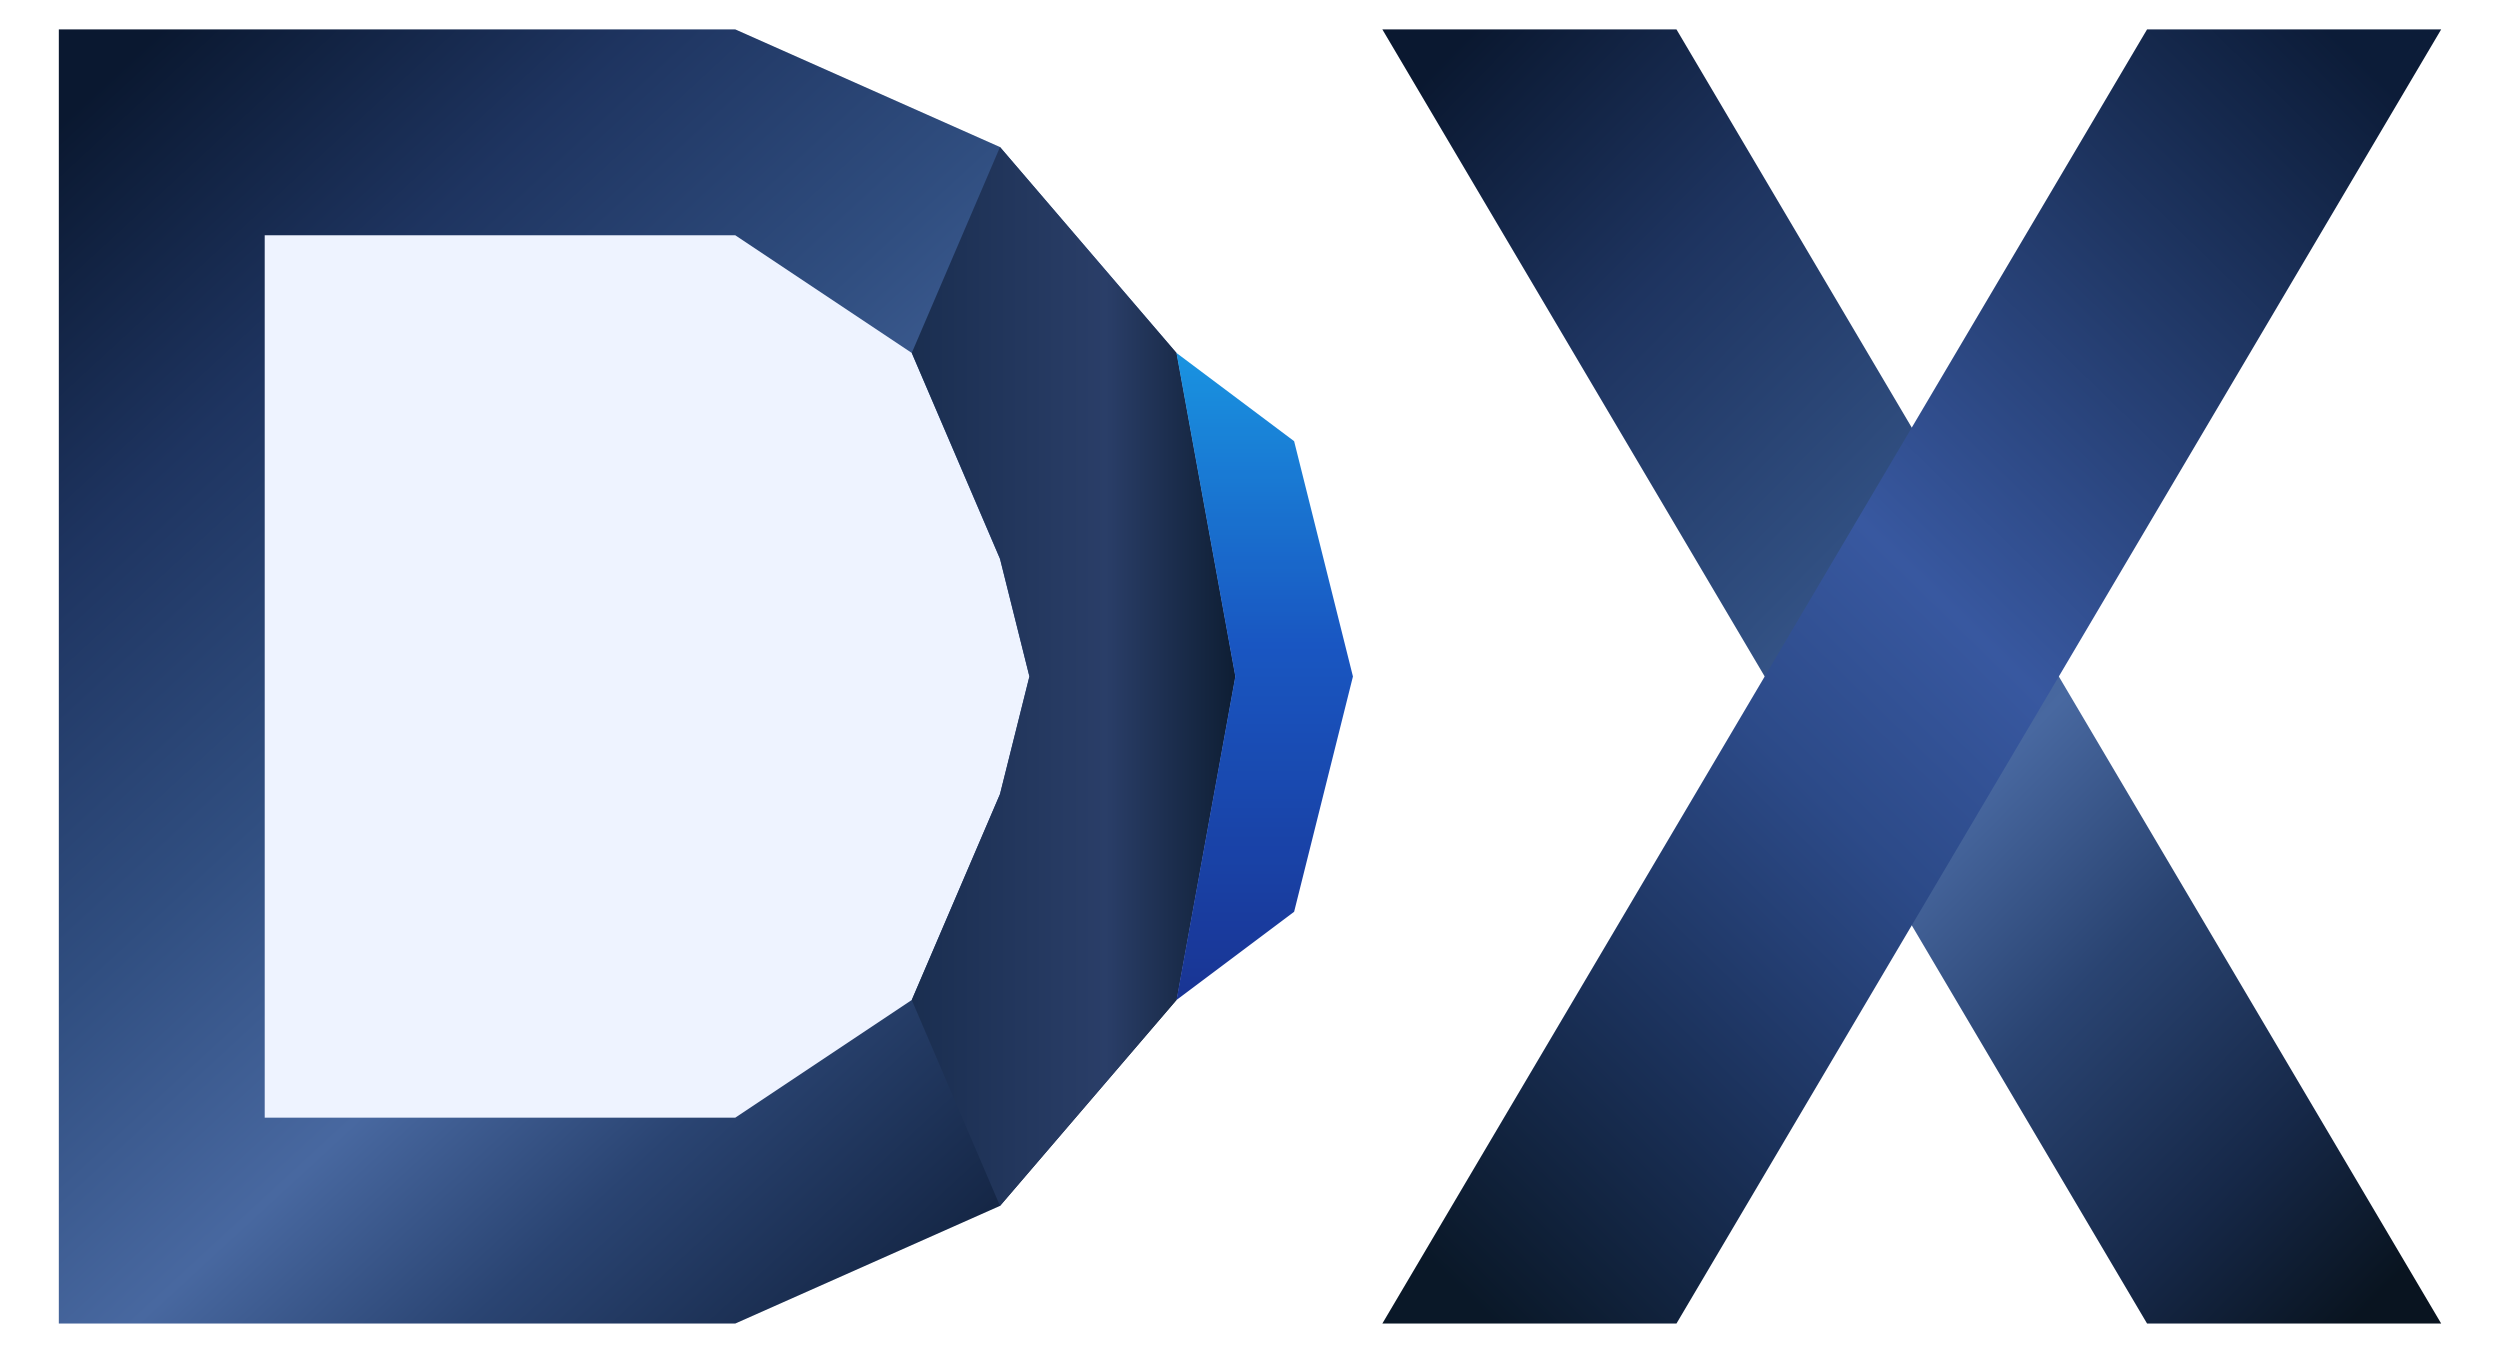
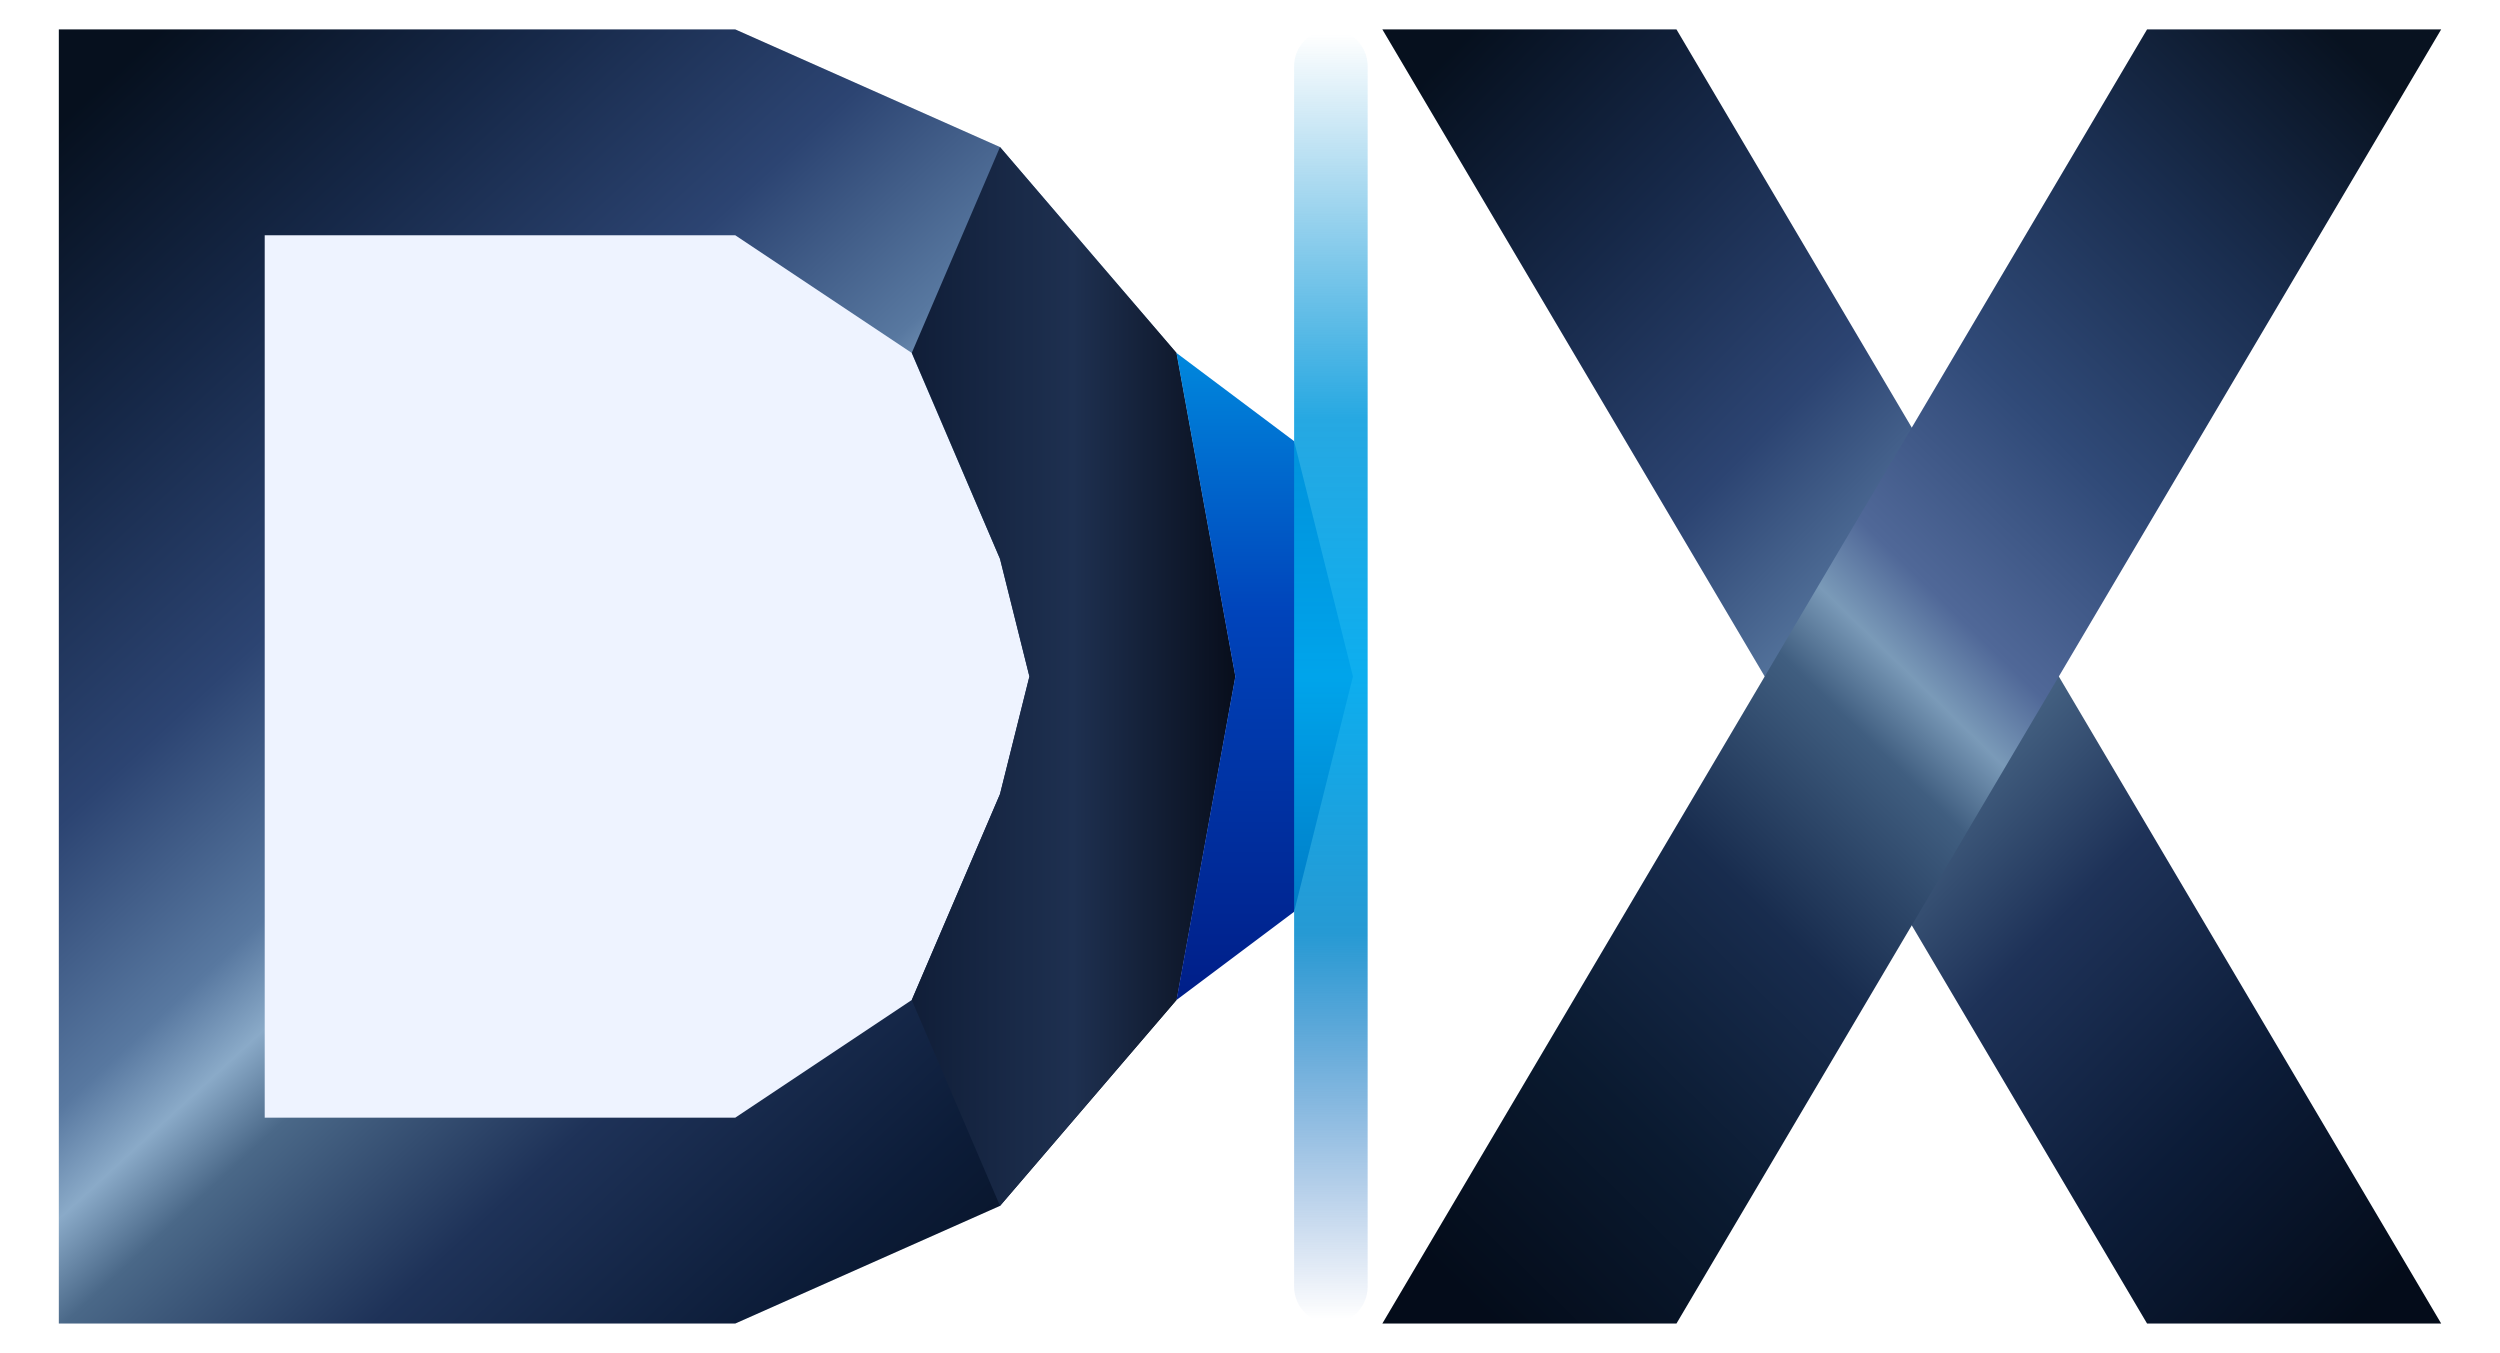
<svg xmlns="http://www.w3.org/2000/svg" viewBox="0 0 170 92" fill="none" role="img" aria-label="DREXONYX GROUP DX monogram mark — light">
  <defs>
    <linearGradient id="dgl-chrome" x1="0.08" y1="0" x2="0.92" y2="1">
-       <stop offset="0%" stop-color="#0A1830" />
-       <stop offset="20%" stop-color="#1E3460" />
-       <stop offset="40%" stop-color="#304E80" />
-       <stop offset="58%" stop-color="#4868A0" />
-       <stop offset="72%" stop-color="#2A4472" />
-       <stop offset="88%" stop-color="#162848" />
-       <stop offset="100%" stop-color="#091420" />
+       <stop offset="0%" stop-color="#06101E" />
+       <stop offset="16%" stop-color="#162848" />
+       <stop offset="32%" stop-color="#2C4472" />
+       <stop offset="45%" stop-color="#5878A0" />
+       <stop offset="50%" stop-color="#8AAAC8" />
+       <stop offset="55%" stop-color="#4A6888" />
+       <stop offset="68%" stop-color="#1E3258" />
+       <stop offset="84%" stop-color="#0C1C38" />
+       <stop offset="100%" stop-color="#040C1A" />
    </linearGradient>
    <linearGradient id="dgl-chrome-x" x1="0.9" y1="0" x2="0.1" y2="1">
-       <stop offset="0%" stop-color="#0C1C38" />
-       <stop offset="22%" stop-color="#223A6A" />
-       <stop offset="45%" stop-color="#3858A0" />
-       <stop offset="60%" stop-color="#2C4A88" />
-       <stop offset="80%" stop-color="#1A3058" />
-       <stop offset="100%" stop-color="#0A1828" />
+       <stop offset="0%" stop-color="#081220" />
+       <stop offset="16%" stop-color="#1A2E50" />
+       <stop offset="32%" stop-color="#304A78" />
+       <stop offset="45%" stop-color="#506898" />
+       <stop offset="50%" stop-color="#7A9AB8" />
+       <stop offset="55%" stop-color="#405E80" />
+       <stop offset="68%" stop-color="#182C4E" />
+       <stop offset="84%" stop-color="#0A1A30" />
+       <stop offset="100%" stop-color="#040C1A" />
    </linearGradient>
    <linearGradient id="dgl-blue-accent" x1="0" y1="0" x2="0" y2="1">
      <stop offset="0%" stop-color="#0088DD" />
-       <stop offset="45%" stop-color="#0044BB" />
+       <stop offset="40%" stop-color="#0044BB" />
      <stop offset="100%" stop-color="#001E88" />
    </linearGradient>
+     <linearGradient id="dgl-blue-sweep" x1="0" y1="0" x2="0" y2="1">
+       <stop offset="0%" stop-color="#0088CC" stop-opacity="0" />
+       <stop offset="30%" stop-color="#0099DD" stop-opacity="0.85" />
+       <stop offset="50%" stop-color="#00AAEE" stop-opacity="0.95" />
+       <stop offset="70%" stop-color="#0088CC" stop-opacity="0.85" />
+       <stop offset="100%" stop-color="#0044AA" stop-opacity="0" />
+     </linearGradient>
    <linearGradient id="dgl-inner-edge" x1="0" y1="0.5" x2="1" y2="0.5">
-       <stop offset="0%" stop-color="#1A2E50" />
-       <stop offset="60%" stop-color="#2A3E68" />
-       <stop offset="100%" stop-color="#0E1E34" />
+       <stop offset="0%" stop-color="#101E38" />
+       <stop offset="50%" stop-color="#1E3050" />
+       <stop offset="100%" stop-color="#080E1C" />
    </linearGradient>
  </defs>
  <path d="M4,2 L50,2 L68,10 L80,24 L84,46 L80,68 L68,82 L50,90 L4,90 Z" fill="url(#dgl-chrome)" />
  <path d="M18,16 L50,16 L62,24 L68,38 L70,46 L68,54 L62,68 L50,76 L18,76 Z" fill="#EEF3FF" />
  <path d="M62,24 L68,10 L80,24 L84,46 L80,68 L68,82 L62,68 L68,54 L70,46 L68,38 Z" fill="url(#dgl-inner-edge)" />
-   <path d="M80,24 L88,30 L92,46 L88,62 L80,68 L84,46 Z" fill="url(#dgl-blue-accent)" opacity="0.90" />
+   <path d="M80,24 L88,30 L92,46 L88,62 L80,68 L84,46 Z" fill="url(#dgl-blue-accent)" opacity="1.0" />
+   <rect x="88" y="2" width="5" height="88" rx="2.5" fill="url(#dgl-blue-sweep)" />
  <path d="M94,2 L114,2 L166,90 L146,90 Z" fill="url(#dgl-chrome)" />
  <path d="M146,2 L166,2 L114,90 L94,90 Z" fill="url(#dgl-chrome-x)" />
</svg>
